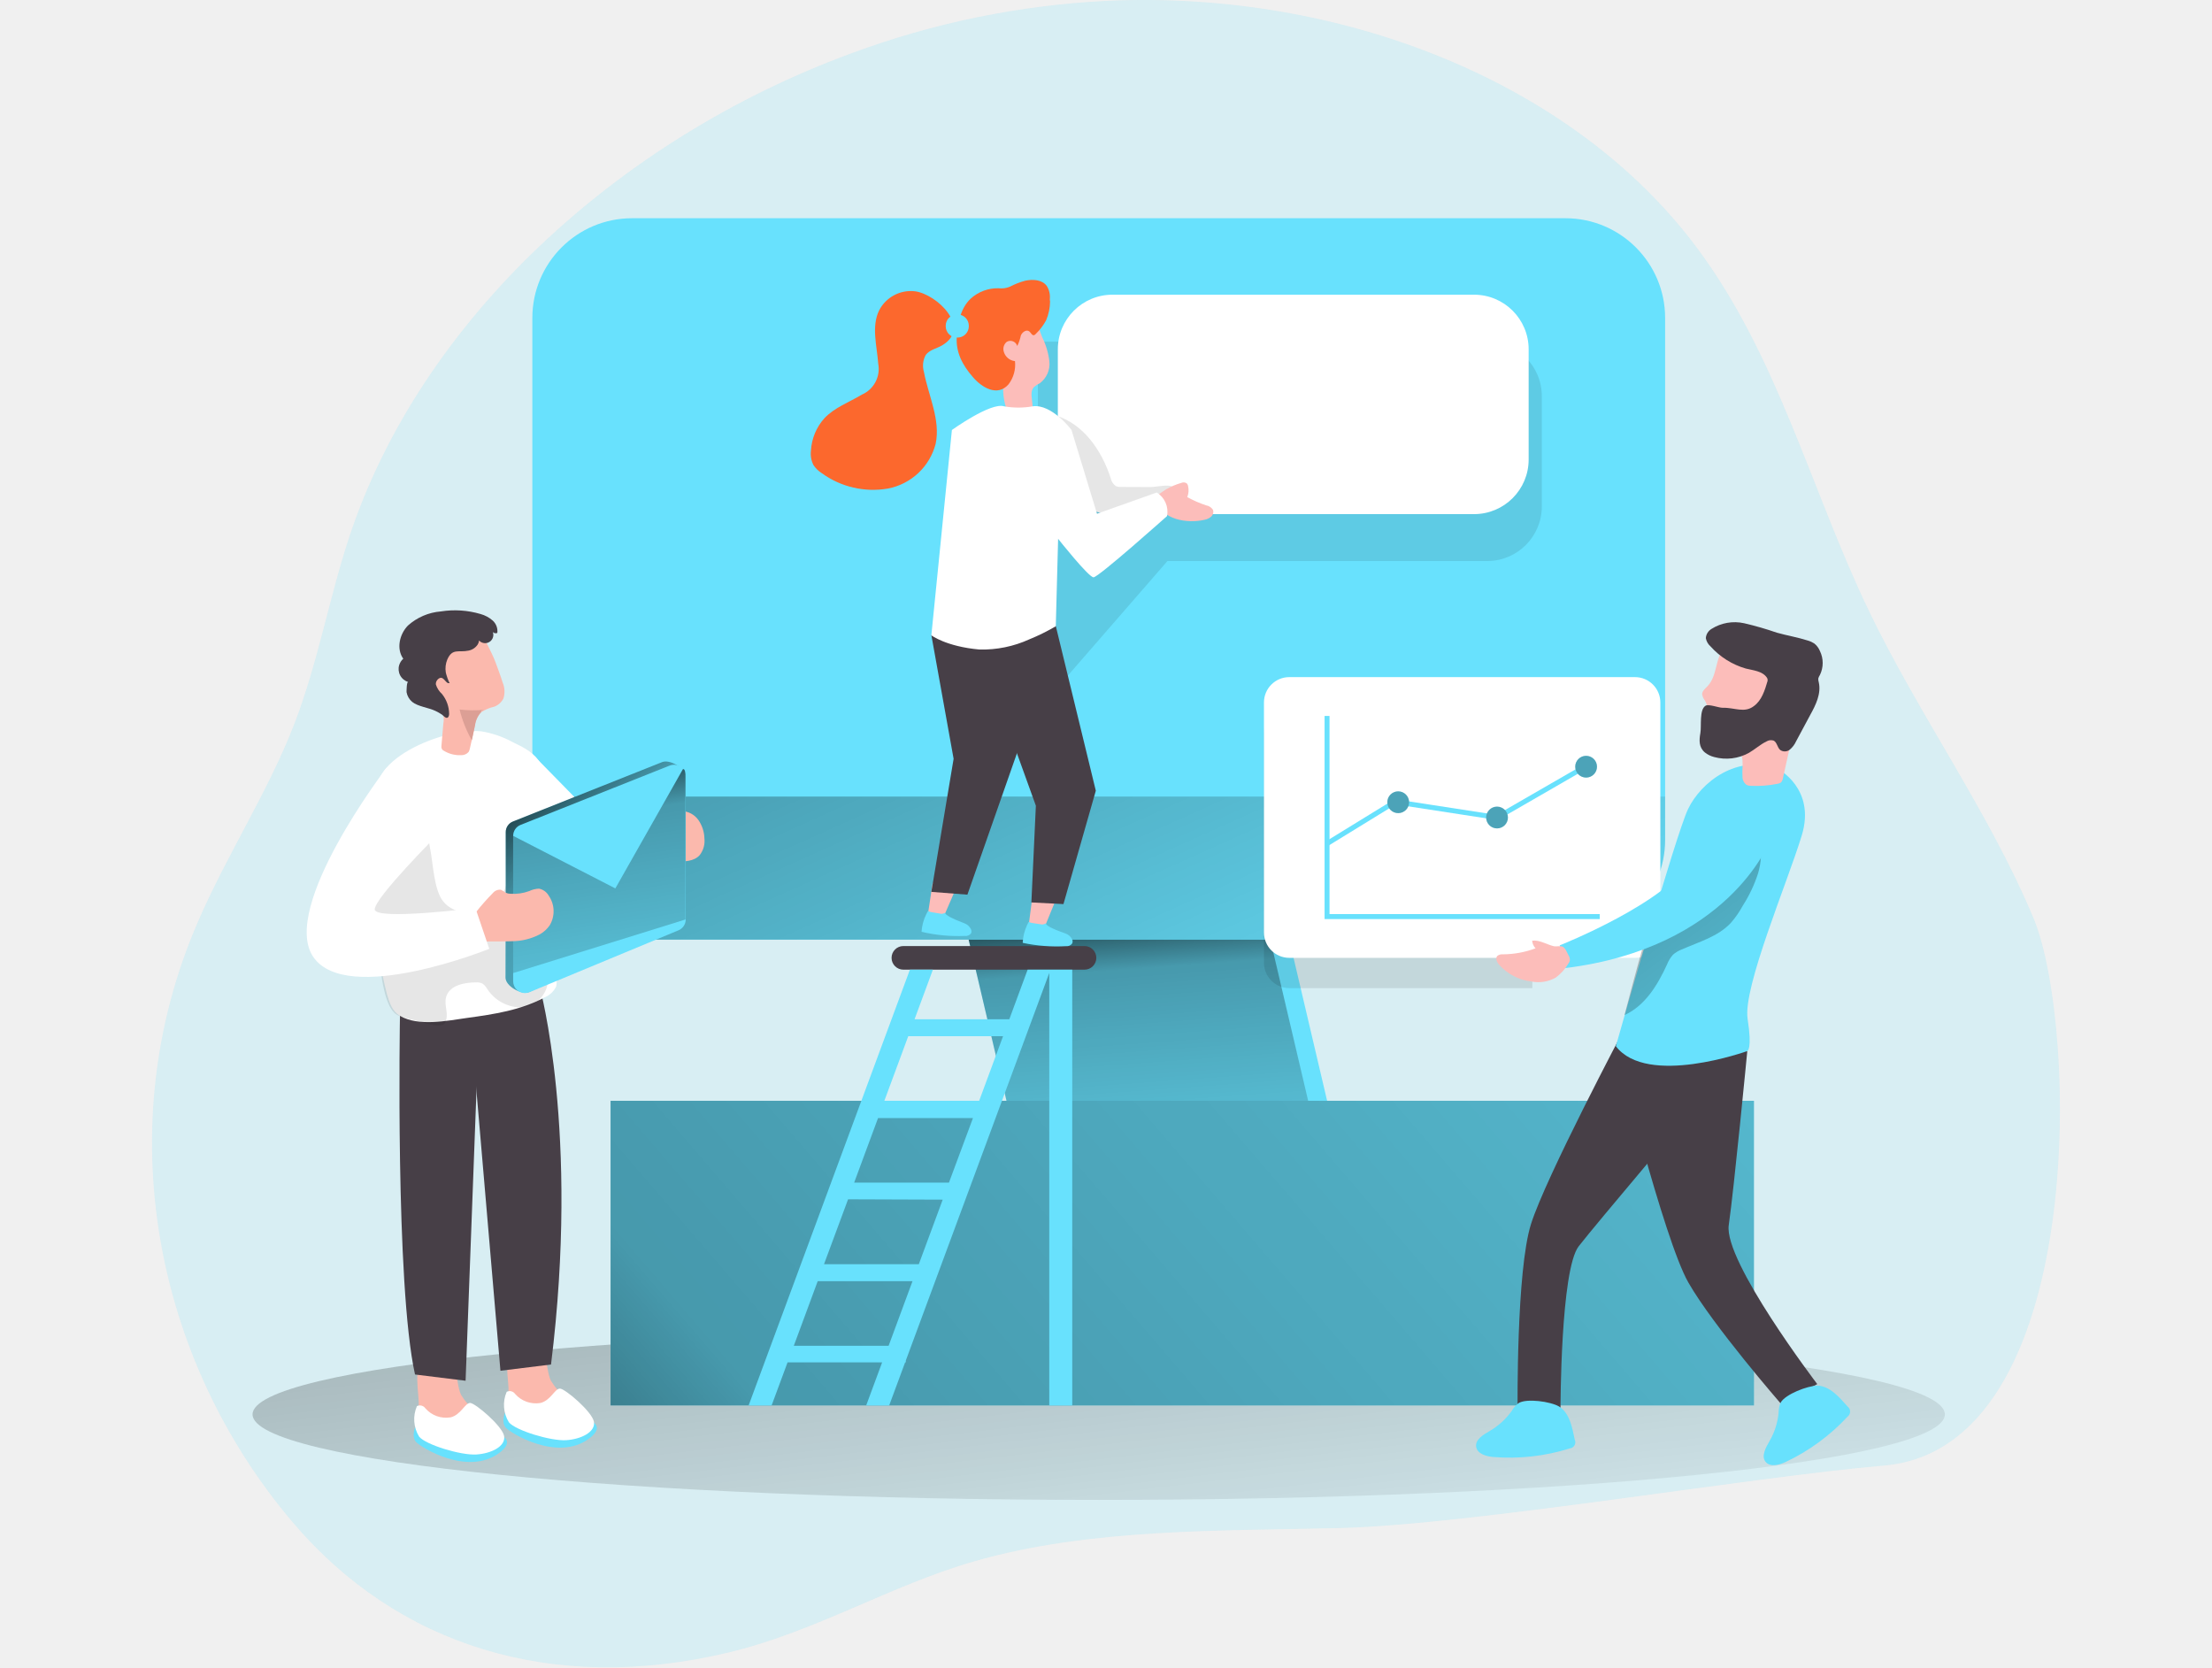
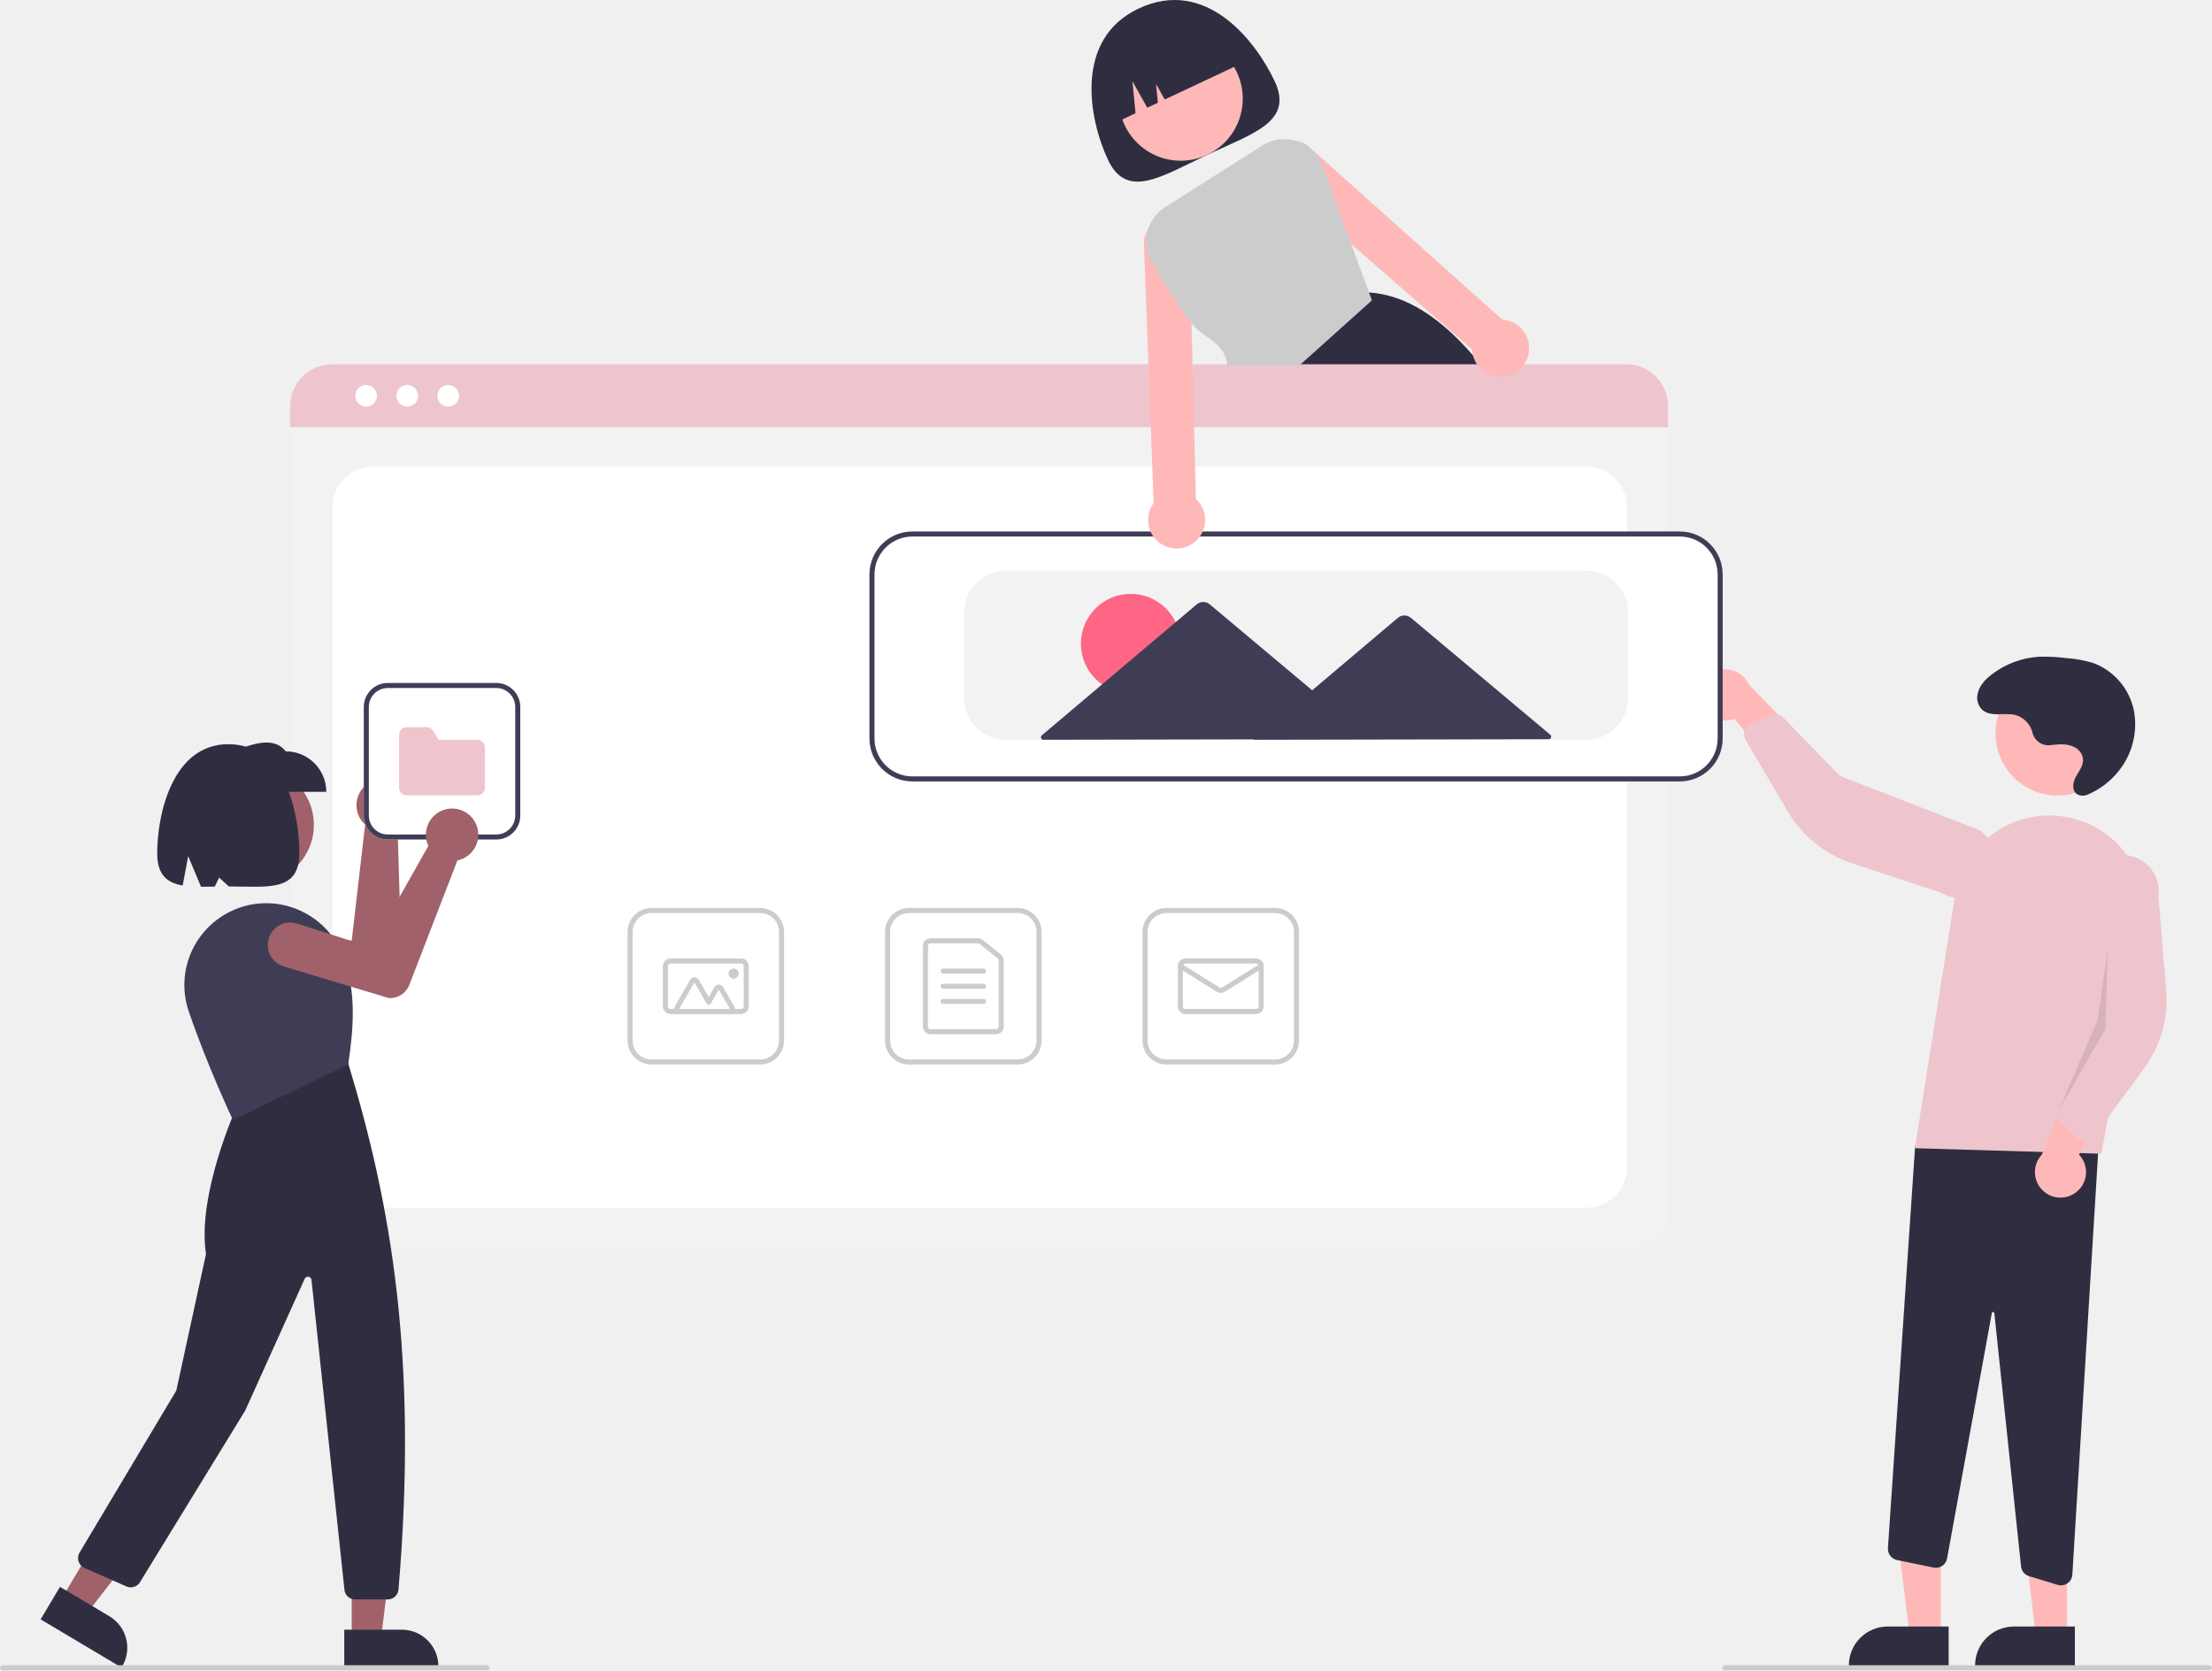
- <svg xmlns="http://www.w3.org/2000/svg" xmlns:xlink="http://www.w3.org/1999/xlink" id="Layer_1" data-name="Layer 1" viewBox="0 0 336.09 293.69" width="406" height="306" class="illustration styles_illustrationTablet__1DWOa">
-   <defs>
-     <linearGradient id="linear-gradient" x1="206.31" y1="149.8" x2="221.17" y2="23.52" gradientTransform="matrix(1, 0, 0, -1, -49.39, 315.31)" gradientUnits="userSpaceOnUse">
-       <stop offset="0.01" />
-       <stop offset="0.08" stop-opacity="0.69" />
-       <stop offset="0.21" stop-opacity="0.32" />
-       <stop offset="1" stop-opacity="0" />
-     </linearGradient>
-     <linearGradient id="linear-gradient-2" x1="220.41" y1="159.59" x2="225.61" y2="88.28" xlink:href="#linear-gradient" />
-     <linearGradient id="linear-gradient-3" x1="93.74" y1="-23.26" x2="481.01" y2="309.53" xlink:href="#linear-gradient" />
-     <linearGradient id="linear-gradient-4" x1="185" y1="238.64" x2="243.81" y2="107.7" gradientTransform="matrix(1, 0, 0, -1, 0, 352)" xlink:href="#linear-gradient" />
-     <linearGradient id="linear-gradient-5" x1="-691.33" y1="183.91" x2="-752.96" y2="104.3" gradientTransform="translate(-395.64 352) rotate(180)" xlink:href="#linear-gradient" />
-     <linearGradient id="linear-gradient-6" x1="106.29" y1="184.51" x2="175.79" y2="106.92" gradientTransform="matrix(1, 0, 0, -1, 0, 352)" gradientUnits="userSpaceOnUse">
-       <stop offset="0.01" />
-       <stop offset="0.13" stop-opacity="0.69" />
-       <stop offset="0.25" stop-opacity="0.32" />
-       <stop offset="1" stop-opacity="0" />
-     </linearGradient>
-     <linearGradient id="linear-gradient-7" x1="124" y1="189.11" x2="134.65" y2="118.54" xlink:href="#linear-gradient-6" />
-   </defs>
-   <path d="M172.59,46.08c-41.25,15.15-75.92,47.2-88.45,85.16-3.6,10.92-5.53,22.18-9.7,33-4.64,12-12,23.21-17.09,35.1-15.43,35.75-7.69,76.59,16.77,105.44,18.43,21.73,45.68,30.41,76.76,23,15.31-3.64,28.49-11.8,43.33-16.07,20.47-5.89,43.6-5.33,64.51-5.87,23.36-.61,72.31-9,95.75-11,35.94-3.08,34.22-77.66,26.34-96.46s-20.16-35.71-29-54.13c-10.22-21.28-15.95-44.67-30.24-63.86C299.69,51,258.72,35,217.83,36.83A150.64,150.64,0,0,0,172.59,46.08Z" transform="translate(-49.39 -36.69)" fill="#68e1fd" opacity="0.18" style="isolation: isolate;" />
-   <ellipse cx="166.76" cy="249.14" rx="149.06" ry="15.06" fill="url(#linear-gradient)" />
-   <polygon points="207.37 195.49 150.89 195.49 140.62 151.75 197.1 151.75 207.37 195.49" fill="#68e1fd" />
-   <polygon points="204.03 195.49 150.89 195.49 140.62 151.75 193.76 151.75 204.03 195.49" fill="url(#linear-gradient-2)" />
-   <rect x="80.77" y="193.9" width="201.42" height="53.66" fill="#68e1fd" />
-   <rect x="80.77" y="193.9" width="201.42" height="53.66" fill="url(#linear-gradient-3)" />
-   <rect x="66.99" y="38.44" width="199.55" height="127.08" rx="17.57" fill="#68e1fd" />
-   <path d="M315.93,177v7.63a17.59,17.59,0,0,1-17.57,17.57H133.94a17.57,17.57,0,0,1-17.57-17.57h0V177Z" transform="translate(-49.39 -36.69)" fill="url(#linear-gradient-4)" />
-   <path d="M292.54,161.28v49.46H249.73a4.47,4.47,0,0,1-4.47-4.47h0V165.75a4.47,4.47,0,0,1,4.47-4.47h42.81Z" transform="translate(-49.39 -36.69)" fill="#020202" opacity="0.1" style="isolation: isolate;" />
-   <path d="M181.74,203.33h31.91a2.08,2.08,0,0,1,2.08,2.08h0a2.08,2.08,0,0,1-2.08,2.08H181.74a2.08,2.08,0,0,1-2.08-2.08h0A2.08,2.08,0,0,1,181.74,203.33Z" transform="translate(-49.39 -36.69)" fill="#473f47" />
-   <polygon points="137.51 155.51 136.56 161.78 139.19 162.08 142.06 155.45 137.51 155.51" fill="#fcbdba" />
-   <path d="M189.37,197.85a1.61,1.61,0,0,1-.33-.36,1.08,1.08,0,0,1-.91.11l-1.32-.22a2.23,2.23,0,0,1-.67-.19h-.09l-.28.54a8.12,8.12,0,0,0-.83,3.09,28,28,0,0,0,7.63.73,1.17,1.17,0,0,0,1.09-.45.88.88,0,0,0,0-.71,2.12,2.12,0,0,0-1.22-1.09c-.68-.28-1.37-.52-2-.84A4.55,4.55,0,0,1,189.37,197.85Z" transform="translate(-49.39 -36.69)" fill="#68e1fd" />
-   <polygon points="155.15 157.42 154.33 163.71 156.97 163.95 159.7 157.27 155.15 157.42" fill="#fcbdba" />
-   <path d="M294.21,106.48v19.41a9.62,9.62,0,0,1-9.62,9.62H228.26l-22.83,26.26V96.86h79.16A9.62,9.62,0,0,1,294.21,106.48Z" transform="translate(-49.39 -36.69)" fill="#020202" opacity="0.1" style="isolation: isolate;" />
-   <rect x="159.56" y="51.91" width="82.94" height="38.65" rx="9.62" fill="#fff" />
-   <path d="M220.13,122.46a2.06,2.06,0,0,1-.95-.14,2.26,2.26,0,0,1-.93-1.44c-1.57-4.85-4.82-9.57-9.7-11-1.27,5.17-1.18,10.57-1.08,15.9,0,1.42.16,3.05,1.3,3.89a4.33,4.33,0,0,0,2.48.64,33.33,33.33,0,0,0,16-3.41c1.49-.74,4.56-3.63,1.7-4.57-.86-.29-2.76.15-3.68.15Z" transform="translate(-49.39 -36.69)" fill="#020202" opacity="0.1" style="isolation: isolate;" />
-   <polygon points="137.28 111.87 141.2 133.66 137.28 157.1 143.63 157.59 152.88 131.19 149.75 110.27 137.28 111.87" fill="#473f47" />
-   <polygon points="159.2 110.27 166.25 139.28 160.55 159.25 154.9 158.96 155.69 141.92 145.74 114.37 159.2 110.27" fill="#473f47" />
-   <path d="M228,122.9a11.68,11.68,0,0,1,2.7-1.15,1,1,0,0,1,.93.06.88.88,0,0,1,.27.52,3.23,3.23,0,0,1-.15,1.92,19.43,19.43,0,0,0,3.34,1.46,1.78,1.78,0,0,1,1.19.78,1.13,1.13,0,0,1-.34,1.22,2.52,2.52,0,0,1-1.22.55c-2.9.68-7.62,0-8.31-3.47-.15-.76.13-.89.73-1.32C227.46,123.26,227.75,123.08,228,122.9Z" transform="translate(-49.39 -36.69)" fill="#fcbdba" />
-   <path d="M206.21,96.13a12.7,12.7,0,0,1,1.25,4.22,4.24,4.24,0,0,1-1.69,3.85,4.36,4.36,0,0,0-1,.64c-1.06,1.09.15,3.06-.46,4.47a2.09,2.09,0,0,1-2.63,1,3.55,3.55,0,0,1-2-2.31,11.06,11.06,0,0,1-.36-3.14l-.11-6.3a8.27,8.27,0,0,1,.64-4.11,4.14,4.14,0,0,1,3.79-2.06C205.23,92.59,205.68,94.89,206.21,96.13Z" transform="translate(-49.39 -36.69)" fill="#fcbdba" />
-   <path d="M228.19,127.59s-12.08,10.79-12.95,10.79S209,131.6,209,131.6l-.41,15.4a35.24,35.24,0,0,1-4.65,2.3,20,20,0,0,1-8.81,1.8c-5.87-.53-8.46-2.5-8.46-2.5l3.62-36.17s6.84-4.92,9.18-4.17a14.34,14.34,0,0,0,5.06,0c3.38-.45,6.83,4.17,6.83,4.17l4.49,14.75,10.53-3.74A4,4,0,0,1,228.19,127.59Z" transform="translate(-49.39 -36.69)" fill="#fff" />
-   <path d="M207.54,89.34a3.63,3.63,0,0,0-.53-2.27c-.81-1.13-2.47-1.23-3.83-.93a13.65,13.65,0,0,0-2.7,1.06,3.9,3.9,0,0,1-2,.26,7.09,7.09,0,0,0-4.87,1.82c-1.84,1.74-2.27,4.31-2.46,6.72-.2,2.73,1,5,2.81,7.08,1.53,1.81,4.32,3.59,6.31,1.3a5.69,5.69,0,0,0,1.13-4.08,2.29,2.29,0,0,1-2-1.77,1.63,1.63,0,0,1,.54-1.62,1.26,1.26,0,0,1,1.73.43,1.08,1.08,0,0,1,.13.29,7.48,7.48,0,0,0,.63-1.83c.23-.61,1-1.14,1.5-.73.29.23.46.74.83.66a.7.7,0,0,0,.31-.23,9.69,9.69,0,0,0,1.82-2.4,8.62,8.62,0,0,0,.69-3.32A1.32,1.32,0,0,1,207.54,89.34Z" transform="translate(-49.39 -36.69)" fill="#fc682d" />
-   <path d="M183.8,88a6.29,6.29,0,0,0-6.33,3.36c-1.39,2.85-.39,6.22-.16,9.39a4.94,4.94,0,0,1-2.88,5.45c-2.24,1.35-4.82,2.26-6.61,4.17a9.28,9.28,0,0,0-2.36,5.68,4.44,4.44,0,0,0,.44,2.56,4.94,4.94,0,0,0,1.5,1.45,15.36,15.36,0,0,0,11.6,2.69,10.78,10.78,0,0,0,8.43-7.9c.88-4.22-1.26-8.41-2.07-12.65a3.88,3.88,0,0,1,.33-3c.67-.9,1.91-1.11,2.88-1.68C193.82,94.43,187.65,88.52,183.8,88Z" transform="translate(-49.39 -36.69)" fill="#fc682d" />
-   <rect x="139.81" y="55.39" width="4.07" height="4.07" rx="1.99" fill="#68e1fd" />
-   <path d="M207.12,199.71a1.86,1.86,0,0,1-.33-.36,1.09,1.09,0,0,1-.91.14l-1.32-.2a2.36,2.36,0,0,1-.68-.18h-.09l-.27.55a8.36,8.36,0,0,0-.76,3.11,28.83,28.83,0,0,0,7.64.58,1.15,1.15,0,0,0,1.08-.48.88.88,0,0,0,0-.71,2.07,2.07,0,0,0-1.24-1.06c-.69-.27-1.39-.49-2.06-.81A4.38,4.38,0,0,1,207.12,199.71Z" transform="translate(-49.39 -36.69)" fill="#68e1fd" />
-   <path d="M207.68,207.49h-4.05l-3.23,8.74H183.71l3.23-8.74h-4.05l-28.41,76.76h4.05l2.81-7.59H178l-2.81,7.59h4.05l2.81-7.59h.12v-.32l25.27-68.26v76.17h4.05V207.49Zm-8.38,11.72-4.21,11.38h-16.7l4.21-11.38ZM173.07,245l4.21-11.37H194L189.77,245Zm15.6,3-4.21,11.37h-16.7L172,247.94Zm-26.23,25.74,4.21-11.38h16.7l-4.21,11.38Z" transform="translate(-49.39 -36.69)" fill="#68e1fd" />
-   <rect x="195.87" y="119.27" width="69.83" height="49.45" rx="4.47" fill="#fff" />
-   <polygon points="255.02 161.89 206.55 161.89 206.55 126.11 207.42 126.11 207.42 161.01 255.02 161.01 255.02 161.89" fill="#68e1fd" />
-   <polygon points="207.12 149.03 206.66 148.28 218.88 140.77 236.85 143.54 252.73 134.38 253.17 135.14 237.02 144.46 236.87 144.43 219.07 141.69 207.12 149.03" fill="#68e1fd" />
-   <circle cx="219.52" cy="141.31" r="1.92" fill="#68e1fd" />
-   <circle cx="236.93" cy="144" r="1.92" fill="#68e1fd" />
-   <circle cx="252.62" cy="135.05" r="1.92" fill="#68e1fd" />
-   <circle cx="219.52" cy="141.31" r="1.92" fill="#020202" opacity="0.28" style="isolation: isolate;" />
-   <circle cx="236.93" cy="144" r="1.92" fill="#020202" opacity="0.28" style="isolation: isolate;" />
-   <circle cx="252.62" cy="135.05" r="1.92" fill="#020202" opacity="0.28" style="isolation: isolate;" />
-   <path d="M308.79,217.81s-13.89,26.25-16.49,34.5-2.36,32.56-2.36,32.56h7.56s0-24.53,3.21-28.66S321.81,231,321.81,231Z" transform="translate(-49.39 -36.69)" fill="#473f47" />
-   <path d="M307.25,221s8.42,34,12.78,41.61,16.28,21.32,16.28,21.32l6.42-3.44s-16.51-21.66-15.59-28,3.26-30.6,3.26-30.6S318.77,215.58,307.25,221Z" transform="translate(-49.39 -36.69)" fill="#473f47" />
-   <path d="M335.8,172.14s6.71,3.43,4.21,11.68-10.41,26.83-9.55,32.33-.06,5.68-.06,5.68-17.65,6.36-23.15-.86c0,0,10.5-37.15,12.73-41.79S328.58,169.4,335.8,172.14Z" transform="translate(-49.39 -36.69)" fill="#68e1fd" />
-   <path d="M332.32,190.48a24.49,24.49,0,0,1-2.72,5.76,16.73,16.73,0,0,1-2.08,3c-2.27,2.44-5.67,3.37-8.71,4.71a5.16,5.16,0,0,0-1.49.9,5.85,5.85,0,0,0-1.06,1.74c-1.65,3.61-3.87,7.27-7.49,8.9,1.49-5.69,3-11.38,4.7-17a7.33,7.33,0,0,1,3.57-5c3.8-2.79,7.57-5.63,11.41-8.37,1.31-.94,2.68-2,3.79-.3C333.21,186.31,332.77,188.92,332.32,190.48Z" transform="translate(-49.39 -36.69)" fill="url(#linear-gradient-5)" />
-   <path d="M323.32,157.64c-.38.39-.87.79-.87,1.33a2.37,2.37,0,0,0,.49,1.11c1.16,2,.1,4.8,1.5,6.61a4,4,0,0,0,2,1.28,6.78,6.78,0,0,1,2.27.73,2.85,2.85,0,0,1,.85,2c.08.9-.08,1.8,0,2.7a1.77,1.77,0,0,0,.74,1.56,1.79,1.79,0,0,0,.79.15,19.09,19.09,0,0,0,4.65-.36,1.35,1.35,0,0,0,.61-.24,1.43,1.43,0,0,0,.33-.73c.66-3,1.34-6,2-9a18.82,18.82,0,0,1,1.45-3.11,10.43,10.43,0,0,0,.52-4.67,9.09,9.09,0,0,0-1.18-3.34,6.68,6.68,0,0,0-2.12-2.42,8.1,8.1,0,0,0-2.11-.87c-2.56-.79-6.56-1.85-8.78.35C324.64,152.56,325.24,155.73,323.32,157.64Z" transform="translate(-49.39 -36.69)" fill="#fcbdba" />
-   <path d="M323.05,161c.55-.34,2.33.37,3,.36,2.11-.06,3.83,1,5.52-.3,1.38-1,1.93-2.79,2.41-4.43a1.22,1.22,0,0,0,0-.27.8.8,0,0,0-.13-.32c-.78-1.14-2.37-1.26-3.71-1.59a13.29,13.29,0,0,1-6.2-3.89,2.53,2.53,0,0,1-.84-1.47,2.07,2.07,0,0,1,1-1.62,7.65,7.65,0,0,1,5.75-1,55.41,55.41,0,0,1,5.75,1.66c1.82.51,3.7.82,5.51,1.4a4,4,0,0,1,1.09.5,3.28,3.28,0,0,1,1,1.33,4.81,4.81,0,0,1,0,4.22,2.12,2.12,0,0,0-.29.63,1.9,1.9,0,0,0,.09.67c.45,2-.54,4-1.5,5.73l-2.5,4.66a4.15,4.15,0,0,1-1.1,1.46,1.41,1.41,0,0,1-1.7.06c-.52-.45-.55-1.35-1.16-1.65a1.49,1.49,0,0,0-1.25.15c-1.1.53-2,1.37-3.08,2a8.19,8.19,0,0,1-6.13.75,4.31,4.31,0,0,1-1.66-.82c-1.07-.92-1-2.15-.78-3.4S321.92,161.7,323.05,161Z" transform="translate(-49.39 -36.69)" fill="#473f47" />
-   <path d="M334.24,185.09s-7.22,18.57-35.88,22.12l-1-4s19.14-7.57,23.27-15.25a50.14,50.14,0,0,0,3.07-6.71c1.3-3.6,5.47-5.54,8.81-3.67C334.49,178.69,335.72,180.89,334.24,185.09Z" transform="translate(-49.39 -36.69)" fill="#68e1fd" />
-   <path d="M292.51,202.38a2.13,2.13,0,0,0,.6,1.35,16.81,16.81,0,0,1-5.74,1.06,1.37,1.37,0,0,0-1,.28c-.38.41-.08,1.08.27,1.51a9.08,9.08,0,0,0,5.78,3,6.23,6.23,0,0,0,4.25-.69,8.52,8.52,0,0,0,2.21-2.46,1.54,1.54,0,0,0,.26-.49,1.47,1.47,0,0,0-.24-1c-.23-.43-.55-1.28-1-1.49s-1.07,0-1.53-.08C295.05,203.07,293.87,202.23,292.51,202.38Z" transform="translate(-49.39 -36.69)" fill="#fcbdba" />
-   <path d="M348.05,284.42a1.12,1.12,0,0,1,0,1.82,35.6,35.6,0,0,1-10.95,8c-1.14.53-2.71.91-3.49-.08s.05-2.49.71-3.63a12.15,12.15,0,0,0,1.6-5,4.64,4.64,0,0,1,.35-1.76c.81-1.49,4.79-3,6.44-3C344.9,280.75,346.71,282.9,348.05,284.42Z" transform="translate(-49.39 -36.69)" fill="#68e1fd" />
-   <path d="M300,290.25a1.1,1.1,0,0,1-.89,1.58,35.51,35.51,0,0,1-13.47,1.5c-1.26-.11-2.81-.56-3-1.81s1.28-2.14,2.42-2.79a12.41,12.41,0,0,0,3.86-3.53,4.38,4.38,0,0,1,1.18-1.35c1.44-.9,5.66-.27,7.1.56C299.1,285.5,299.6,288.26,300,290.25Z" transform="translate(-49.39 -36.69)" fill="#68e1fd" />
-   <path d="M112.18,281.18a8.79,8.79,0,0,0,.69,3.72,6.23,6.23,0,0,0,2.71,2.52,10.66,10.66,0,0,0,7.91.78,1.57,1.57,0,0,0,.91-.55,1.29,1.29,0,0,0,.16-.79,5.87,5.87,0,0,0-2.07-3.72,12.87,12.87,0,0,1-2.85-3.26c-1.21-2.46-.31-9-4.92-7.92C110.87,272.83,112.07,278.46,112.18,281.18Z" transform="translate(-49.39 -36.69)" fill="#fbb9ad" />
-   <path d="M111.54,285.59s-.66,1.62.15,2.56,9.1,6.09,14.68,1.94-7.58-4.68-7.58-4.68Z" transform="translate(-49.39 -36.69)" fill="#68e1fd" />
-   <path d="M111.86,281.85a1.17,1.17,0,0,1,1.49.38,4.86,4.86,0,0,0,4.44,1.59c1.82-.43,2.54-2.53,3.44-2.54s5.72,4.1,6,5.86-2.19,3.06-4.91,3.23-8.9-1.72-10.07-3.15A5.81,5.81,0,0,1,111.86,281.85Z" transform="translate(-49.39 -36.69)" fill="#fff" />
-   <path d="M96.37,283.69a8.47,8.47,0,0,0,.69,3.72,6.2,6.2,0,0,0,2.71,2.51,10.63,10.63,0,0,0,7.9.78,1.55,1.55,0,0,0,.92-.55,1.33,1.33,0,0,0,.16-.78,5.89,5.89,0,0,0-2.07-3.72,13.41,13.41,0,0,1-2.85-3.25c-1.21-2.45-.31-9-4.92-7.92C95.06,275.36,96.26,281,96.37,283.69Z" transform="translate(-49.39 -36.69)" fill="#fbb9ad" />
-   <path d="M95.73,288.12s-.66,1.61.15,2.55,9.08,6.09,14.66,1.95-7.56-4.68-7.56-4.68Z" transform="translate(-49.39 -36.69)" fill="#68e1fd" />
-   <path d="M96.05,284.37a1.18,1.18,0,0,1,1.49.39,4.81,4.81,0,0,0,4.44,1.59c1.81-.44,2.54-2.53,3.43-2.54s5.72,4.09,6,5.85-2.19,3.06-4.91,3.23-8.89-1.71-10.06-3.14A5.8,5.8,0,0,1,96.05,284.37Z" transform="translate(-49.39 -36.69)" fill="#fff" />
-   <path d="M93.06,215.63S92.21,263,95.71,278.8l8.91,1.1,2.43-64.74Z" transform="translate(-49.39 -36.69)" fill="#473f47" />
-   <path d="M117.67,210.51s7.09,25.5,2,66.53l-8.91,1.1-5.61-65.41Z" transform="translate(-49.39 -36.69)" fill="#473f47" />
-   <path d="M131,190.1c-.1,1.72-.65,3.2-2.14,3.7a2.79,2.79,0,0,1-.39.1c-2.73.55-6.32-1.53-8.81-3.35a34.87,34.87,0,0,1-3-2.42V169.8L130,183.42A21,21,0,0,1,131,190.1Z" transform="translate(-49.39 -36.69)" fill="#fff" />
-   <path d="M119.76,190.47c0,.86.11,1.72.11,2.58,0,4.72-1.09,9.6.31,14.24a5.2,5.2,0,0,1,.4,3.16,3.86,3.86,0,0,1-2,1.9c-4.17,2.28-9,3-13.68,3.64-3.54.5-8.56,1.55-11.83-.36-1.39-.81-1.86-2.32-2.31-3.83a72.26,72.26,0,0,1-2.2-14.91c0-.66-.1-1.31-.13-2q-.41-6.78-.28-13.58c.06-3.29.32-6.84,2.47-9.32,2.85-3.3,8.37-5.49,12.57-6.26a14,14,0,0,1,4.13-.23,17.32,17.32,0,0,1,5.58,1.9c2.08,1,3.93,1.9,5,3.95a28.16,28.16,0,0,1,2.33,7.5,26.68,26.68,0,0,1,.16,7.36c-.12,1.2-.43,2.39-.55,3.58A3.83,3.83,0,0,0,119.76,190.47Z" transform="translate(-49.39 -36.69)" fill="#fff" />
-   <path d="M100.47,217.24c-1.37.4-4.53-.86-5.58-1-.63-.11-1.2-.43-1.83-.57-3.13-.78-3.5-9.58-3.8-11.95-.81-6.25-2.06-12.73-2.15-19a20.93,20.93,0,0,1,.83-7.17,8.27,8.27,0,0,1,4.69-5.22c4-1.44,5.19,11.21,5.74,13.83s.62,7.26,2.35,9.36,5.19,2.49,7.45,1.43a7,7,0,0,0,3.85-6.62,22.5,22.5,0,0,1-.23-2.84,2.51,2.51,0,0,1,1.45-2.27,2.27,2.27,0,0,1,2.27.72,5.77,5.77,0,0,1,1.12,2.24,25.45,25.45,0,0,1,1,5.26c.4,4.23-.24,8.57.77,12.7a11.33,11.33,0,0,1,.64,4,5,5,0,0,1-4.88,4,7.15,7.15,0,0,1-5.75-3.29,2.93,2.93,0,0,0-.79-.89,2.22,2.22,0,0,0-1.16-.23c-1.91,0-4.65.44-5.27,2.58-.44,1.53.62,3-.21,4.58A.88.88,0,0,1,100.47,217.24Z" transform="translate(-49.39 -36.69)" fill="#020202" opacity="0.1" style="isolation: isolate;" />
-   <path d="M111.29,159.71a3,3,0,0,1-1.59,1.45,7.3,7.3,0,0,0-2.37,1h0a4.16,4.16,0,0,0-1.07,2.3l-.57,2.66-.3,1.34a2.1,2.1,0,0,1-.24.69,1.69,1.69,0,0,1-1.35.56,5.37,5.37,0,0,1-3-.77.77.77,0,0,1-.37-.34,1,1,0,0,1-.06-.59l.33-3.83a4.86,4.86,0,0,0-.47-3.07,24.65,24.65,0,0,1-2.43-6.38,4.45,4.45,0,0,1,3.74-5.65,10.14,10.14,0,0,1,5.75-.06c.7.24.91.72,1.24,1.35.49,1,1,2,1.37,3s.87,2.32,1.24,3.52A4.09,4.09,0,0,1,111.29,159.71Z" transform="translate(-49.39 -36.69)" fill="#fbb9ad" />
-   <path d="M139.6,179c.12-.2.35-.4.54-.28a.61.61,0,0,1,.16.28,1.25,1.25,0,0,0,1.09.63c.43,0,.88-.07,1.32-.07a3.72,3.72,0,0,1,2.92,1.57,5.93,5.93,0,0,1,1.06,3.23,4.08,4.08,0,0,1-.8,2.92c-1,1.17-2.81,1.2-4.36,1.15h-1.42a1.32,1.32,0,0,1-1.47-1.07c-.58-1.41-1.63-2.82-.91-4.24S138.74,180,139.6,179Z" transform="translate(-49.39 -36.69)" fill="#fbb9ad" />
-   <path d="M111.69,193.9V183.3a2.06,2.06,0,0,1,1.31-1.92l26.25-10.45c1.36-.54,4.13,1.08,4.13,2.54L142.09,198a2.06,2.06,0,0,1-1.28,1.91l-25,11.52c-1.37.56-4.16-1.06-4.16-2.53Z" transform="translate(-49.39 -36.69)" fill="#68e1fd" />
-   <path d="M111.69,193.9V183.3a2,2,0,0,1,1.3-1.92l26.26-10.45c1.36-.54,4.13,1.08,4.13,2.54L142.09,198a2.07,2.07,0,0,1-1.28,1.91l-25,11.52c-1.36.56-4.15-1.06-4.15-2.53Z" transform="translate(-49.39 -36.69)" fill="url(#linear-gradient-6)" />
-   <path d="M113,194.52v-10.6a2.07,2.07,0,0,1,1.31-1.93l26.25-10.44a2.07,2.07,0,0,1,2.84,1.92v25.18a2.07,2.07,0,0,1-1.28,1.91l-26.25,10.9a2.07,2.07,0,0,1-2.71-1.13,2,2,0,0,1-.16-.79Z" transform="translate(-49.39 -36.69)" fill="#68e1fd" />
-   <path d="M113,183.92l18,9.26,11.9-21s.46-.27.46,1.29v25.18L113,208.09Z" transform="translate(-49.39 -36.69)" fill="url(#linear-gradient-7)" />
-   <path d="M106.76,150.21a2.51,2.51,0,0,1-1.61,1.08c-1.78.38-2.86-.48-3.76,1.59a4.18,4.18,0,0,0-.26,2.24c0,.16.56,1.93.7,1.84-.46.33-.82-.57-1.32-.83s-1.24.5-1.12,1.15a3.84,3.84,0,0,0,1.08,1.66,5.65,5.65,0,0,1,1.25,3.5c0,.29-.11.68-.41.69s-.63-.41-.86-.57a8.69,8.69,0,0,0-1.15-.65c-1.22-.58-3.06-.76-4.08-1.58a2.9,2.9,0,0,1-1-1.72c0-.16,0-1.88.3-1.79a2.38,2.38,0,0,1-1.59-3v0a2.49,2.49,0,0,1,.71-1.1c-1.25-1.74-.67-4.32.83-5.85a9.87,9.87,0,0,1,5.8-2.48,15.93,15.93,0,0,1,7,.46A5.42,5.42,0,0,1,109.4,146a2.52,2.52,0,0,1,.81,2.18.74.74,0,0,1-.79-.15,1.45,1.45,0,0,1-.86,1.86,1.46,1.46,0,0,1-1.57-.38A1.57,1.57,0,0,1,106.76,150.21Z" transform="translate(-49.39 -36.69)" fill="#473f47" />
-   <path d="M107.9,161.72l-.3.09a.41.41,0,0,0-.24.11.38.38,0,0,0,0,.21,4.16,4.16,0,0,0-1.07,2.3l-.57,2.66a21.54,21.54,0,0,1-2.16-5.42A21,21,0,0,0,107.9,161.72Z" transform="translate(-49.39 -36.69)" fill="#dc9f95" />
-   <path d="M109.42,194a1.62,1.62,0,0,1,1.41-.59,5.85,5.85,0,0,1,.86.53,2.08,2.08,0,0,0,.81.18,8,8,0,0,0,3.33-.47,4.28,4.28,0,0,1,1.72-.43,2.52,2.52,0,0,1,1.71,1.23,4.81,4.81,0,0,1,.17,5.24,5.18,5.18,0,0,1-1.72,1.57,10.69,10.69,0,0,1-4.92,1.22c-1.7.08-3.43,0-5.12.08a1.92,1.92,0,0,1-1.18-.16,1.81,1.81,0,0,1-.57-1.49c-.06-1.29-.28-2.38.47-3.47A39.55,39.55,0,0,1,109.42,194Z" transform="translate(-49.39 -36.69)" fill="#fbb9ad" />
-   <path d="M90.64,172s-18.79,24.57-12.85,33.25,31-1.43,31-1.43l-2.44-7.19s-17.6,2.23-17.73.26,11.16-13.25,11.16-13.25S101.8,167.13,90.64,172Z" transform="translate(-49.39 -36.69)" fill="#fff" />
+ <svg xmlns="http://www.w3.org/2000/svg" id="a27520da-4319-485c-96d7-e776d7397e13" data-name="Layer 1" viewBox="0 0 876.272 661.473">
+   <path d="M685.834,138.655c7.516,15.995-8.411,20.526-26.655,29.099s-31.898,17.942-39.414,1.947-13.615-47.743,12.195-59.871C658.66,97.284,678.318,122.659,685.834,138.655Z" transform="translate(-180.8642 -106.4605)" fill="#2f2e41" />
+   <circle cx="467.746" cy="39.089" r="24.561" fill="#ffb8b8" />
+   <path d="M770.29,254.473c-.85-1.11-1.7-2.2-2.56-3.26q-1.665-2.07-3.35-4.01c-12.73-14.69-26.27-23.94-41.18-24.93h-.02l-.22-.02-29.71,28.96-10.1,9.84.22.54,5.45,13.57h95.49A234.834,234.834,0,0,0,770.29,254.473Z" transform="translate(-180.8642 -106.4605)" fill="#2f2e41" />
+   <path d="M621.902,155.438l0,0,8.792-4.131-1.225-12.683,5.879,10.496,4.202-1.975-.714-7.399,3.43,6.123,31.224-14.673,0,0a26,26,0,0,0-34.589-12.474l-4.525,2.126A26,26,0,0,0,621.902,155.438Z" transform="translate(-180.8642 -106.4605)" fill="#2f2e41" />
+   <path d="M825.39,601.261H312.552a16.519,16.519,0,0,1-16.5-16.5V276.607a12.102,12.102,0,0,1,12.088-12.088H829.593a12.311,12.311,0,0,1,12.297,12.297V584.761A16.519,16.519,0,0,1,825.39,601.261Z" transform="translate(-180.8642 -106.4605)" fill="#f2f2f2" />
+   <path d="M328.552,584.761h480.839a16,16,0,0,0,16-16V307.213a16,16,0,0,0-16-16H328.552a16,16,0,0,0-16,16V568.761A16,16,0,0,0,328.552,584.761Z" transform="translate(-180.8642 -106.4605)" fill="#fff" />
+   <path d="M841.66,275.663H295.82v-8.4a16.574,16.574,0,0,1,16.56-16.55H825.1a16.574,16.574,0,0,1,16.56,16.55Z" transform="translate(-180.8642 -106.4605)" fill="#eec5cd" />
+   <circle cx="145.051" cy="156.752" r="4.283" fill="#fff" />
+   <circle cx="161.31" cy="156.752" r="4.283" fill="#fff" />
+   <circle cx="177.569" cy="156.752" r="4.283" fill="#fff" />
+   <path d="M583.974,528.04h-43a9.511,9.511,0,0,1-9.5-9.5v-43a9.511,9.511,0,0,1,9.5-9.5h43a9.511,9.511,0,0,1,9.5,9.5v43A9.511,9.511,0,0,1,583.974,528.04Zm-43-60a7.508,7.508,0,0,0-7.5,7.5v43a7.508,7.508,0,0,0,7.5,7.5h43a7.508,7.508,0,0,0,7.5-7.5v-43a7.508,7.508,0,0,0-7.5-7.5Z" transform="translate(-180.8642 -106.4605)" fill="#ccc" />
+   <path d="M575.474,516.04h-26a3.003,3.003,0,0,1-3-3v-32a3.003,3.003,0,0,1,3-3h18.839a3.007,3.007,0,0,1,1.879.662l7.16,5.754a2.984,2.984,0,0,1,1.121,2.338v26.246A3.003,3.003,0,0,1,575.474,516.04Zm-26-36a1.001,1.001,0,0,0-1,1v32a1.001,1.001,0,0,0,1,1h26a1.001,1.001,0,0,0,1-1v-26.246a.995.995,0,0,0-.374-.779l-7.161-5.754a1.002,1.002,0,0,0-.626-.22Z" transform="translate(-180.8642 -106.4605)" fill="#ccc" />
+   <path d="M570.474,492.04h-16a1,1,0,0,1,0-2h16a1,1,0,0,1,0,2Z" transform="translate(-180.8642 -106.4605)" fill="#ccc" />
+   <path d="M570.474,498.04h-16a1,1,0,0,1,0-2h16a1,1,0,0,1,0,2Z" transform="translate(-180.8642 -106.4605)" fill="#ccc" />
+   <path d="M570.474,504.04h-16a1,1,0,0,1,0-2h16a1,1,0,0,1,0,2Z" transform="translate(-180.8642 -106.4605)" fill="#ccc" />
+   <path d="M685.974,528.04h-43a9.511,9.511,0,0,1-9.5-9.5v-43a9.511,9.511,0,0,1,9.5-9.5h43a9.511,9.511,0,0,1,9.5,9.5v43A9.511,9.511,0,0,1,685.974,528.04Zm-43-60a7.508,7.508,0,0,0-7.5,7.5v43a7.508,7.508,0,0,0,7.5,7.5h43a7.508,7.508,0,0,0,7.5-7.5v-43a7.508,7.508,0,0,0-7.5-7.5Z" transform="translate(-180.8642 -106.4605)" fill="#ccc" />
+   <path d="M678.474,508.04h-28a3.003,3.003,0,0,1-3-3v-16a3.003,3.003,0,0,1,3-3h28a3.003,3.003,0,0,1,3,3v16A3.003,3.003,0,0,1,678.474,508.04Zm-28-20a1.001,1.001,0,0,0-1,1v16a1.001,1.001,0,0,0,1,1h28a1.001,1.001,0,0,0,1-1v-16a1.001,1.001,0,0,0-1-1Z" transform="translate(-180.8642 -106.4605)" fill="#ccc" />
+   <path d="M664.474,499.678a3.003,3.003,0,0,1-1.59-.453l-14.94-9.337a1,1,0,0,1,1.061-1.696l14.94,9.337a1.006,1.006,0,0,0,1.06,0l14.939-9.337a1,1,0,0,1,1.061,1.696l-14.939,9.337A3.004,3.004,0,0,1,664.474,499.678Z" transform="translate(-180.8642 -106.4605)" fill="#ccc" />
+   <path d="M481.974,528.04h-43a9.511,9.511,0,0,1-9.5-9.5v-43a9.511,9.511,0,0,1,9.5-9.5h43a9.511,9.511,0,0,1,9.5,9.5v43A9.511,9.511,0,0,1,481.974,528.04Zm-43-60a7.508,7.508,0,0,0-7.5,7.5v43a7.508,7.508,0,0,0,7.5,7.5h43a7.508,7.508,0,0,0,7.5-7.5v-43a7.508,7.508,0,0,0-7.5-7.5Z" transform="translate(-180.8642 -106.4605)" fill="#ccc" />
+   <path d="M474.474,508.04h-28a3.003,3.003,0,0,1-3-3v-16a3.003,3.003,0,0,1,3-3h28a3.003,3.003,0,0,1,3,3v16A3.003,3.003,0,0,1,474.474,508.04Zm-28-20a1.001,1.001,0,0,0-1,1v16a1.001,1.001,0,0,0,1,1h28a1.001,1.001,0,0,0,1-1v-16a1.001,1.001,0,0,0-1-1Z" transform="translate(-180.8642 -106.4605)" fill="#ccc" />
+   <path d="M470.036,508.04h-20.124a2,2,0,0,1-1.732-3l6.062-10.5a2,2,0,0,1,3.464,0l3.915,6.781,2.268-3.929a2,2,0,0,1,3.464,0l4.415,7.647a2,2,0,0,1-1.732,3Zm0-2h0l-4.415-7.647-3.134,5.429a1.0 1,0,0,1-.866.5h0a1.0 1,0,0,1-.866-.5l-4.781-8.281-6.062,10.5Z" transform="translate(-180.8642 -106.4605)" fill="#ccc" />
+   <circle cx="290.61" cy="385.579" r="2" fill="#ccc" />
+   <polygon points="768.825 648.15 756.565 648.149 750.733 600.861 768.827 600.862 768.825 648.15" fill="#ffb8b8" />
+   <path d="M952.816,766.494l-39.531-.001v-.5a15.386,15.386,0,0,1,15.386-15.386h.001l24.144.001Z" transform="translate(-180.8642 -106.4605)" fill="#2f2e41" />
+   <polygon points="818.825 648.15 806.565 648.149 800.733 600.861 818.827 600.862 818.825 648.15" fill="#ffb8b8" />
+   <path d="M1002.816,766.494l-39.531-.001v-.5a15.386,15.386,0,0,1,15.386-15.386h.001l24.144.001Z" transform="translate(-180.8642 -106.4605)" fill="#2f2e41" />
+   <path d="M996.014,734.111l-11.354-3.454a4.493,4.493,0,0,1-3.166-3.833L970.908,626.498a.48.48,0,0,0-.479-.447.469.469,0,0,0-.51.409l-17.731,97.199a4.5,4.5,0,0,1-5.335,3.6L932.342,724.269a4.516,4.516,0,0,1-3.582-4.712l10.785-159.312,73.138-7.892-10.868,177.727a4.505,4.505,0,0,1-4.484,4.228A4.526,4.526,0,0,1,996.014,734.111Z" transform="translate(-180.8642 -106.4605)" fill="#2f2e41" />
+   <circle cx="815.08" cy="290.487" r="24.561" fill="#ffb8b8" />
+   <path d="M939.433,561.18l15.858-99.851a37.857,37.857,0,0,1,48.005-30.399h0a37.743,37.743,0,0,1,26.601,43.262l-16.591,89.172Z" transform="translate(-180.8642 -106.4605)" fill="#eec5cd" />
+   <path d="M1002.725,579.046a10.056,10.056,0,0,0,1.747-15.32l16.396-31.751-18.465,1.97-12.739,29.849a10.11,10.11,0,0,0,13.061,15.251Z" transform="translate(-180.8642 -106.4605)" fill="#ffb8b8" />
+   <path d="M1006.236,558.126a4.506,4.506,0,0,1-2.426-1.151l-6.273-5.797a4.515,4.515,0,0,1-1.092-5.054l12.537-29.718-1.779-58.72a14.497,14.497,0,1,1,28.727,3.919l3.041,36.912a46.373,46.373,0,0,1-8.938,31.397l-19.552,26.432a4.505,4.505,0,0,1-3.195,1.804A4.455,4.455,0,0,1,1006.236,558.126Z" transform="translate(-180.8642 -106.4605)" fill="#eec5cd" />
+   <path d="M854.505,383.566a10.056,10.056,0,0,0,13.426,7.582l22.846,27.478,5.385-17.772-22.52-23.369a10.11,10.11,0,0,0-19.137,6.081Z" transform="translate(-180.8642 -106.4605)" fill="#ffb8b8" />
+   <path d="M872.401,394.955a4.506,4.506,0,0,1,2.006-1.786l7.784-3.517a4.515,4.515,0,0,1,5.08.965l22.478,23.132,54.766,21.257a14.497,14.497,0,1,1-14.809,24.926l-35.177-11.592a46.374,46.374,0,0,1-25.427-20.472l-16.717-28.31a4.505,4.505,0,0,1-.415-3.646A4.454,4.454,0,0,1,872.401,394.955Z" transform="translate(-180.8642 -106.4605)" fill="#eec5cd" />
+   <polygon points="835.002 375.652 834.002 407.652 815.58 439.663 830.962 403.99 835.002 375.652" opacity="0.1" />
+   <path d="M993.13,401.563a6.423,6.423,0,0,1-7.031-4.702,9.764,9.764,0,0,0-6.951-7.274c-4.505-1.029-10.012,1.091-13.314-2.322a6.637,6.637,0,0,1-1.575-5.842c.608-3.317,2.981-5.823,5.563-7.827a34.062,34.062,0,0,1,18.866-7.051,67.677,67.677,0,0,1,10.621.528,47.009,47.009,0,0,1,10.864,1.985,25.576,25.576,0,0,1,16.002,18.68,29.528,29.528,0,0,1-6.057,24.13,31.702,31.702,0,0,1-12.161,9.259,4.744,4.744,0,0,1-3.606.183c-2.957-1.176-2.474-4.839-1.126-7.283,1.443-2.615,3.663-5.146,2.503-8.329a6.302,6.302,0,0,0-3.127-3.366c-2.94-1.499-6.228-1.145-9.389-.78Z" transform="translate(-180.8642 -106.4605)" fill="#2f2e41" />
+   <path d="M846.297,415.433h-304a16.519,16.519,0,0,1-16.5-16.5v-65a16.519,16.519,0,0,1,16.5-16.5h304a16.519,16.519,0,0,1,16.5,16.5v65A16.519,16.519,0,0,1,846.297,415.433Z" transform="translate(-180.8642 -106.4605)" fill="#fff" />
+   <path d="M846.297,415.933h-304a17.019,17.019,0,0,1-17-17v-65a17.019,17.019,0,0,1,17-17h304a17.019,17.019,0,0,1,17,17v65A17.019,17.019,0,0,1,846.297,415.933Zm-304-97a15.017,15.017,0,0,0-15,15v65a15.017,15.017,0,0,0,15,15h304a15.017,15.017,0,0,0,15-15v-65a15.017,15.017,0,0,0-15-15Z" transform="translate(-180.8642 -106.4605)" fill="#3f3d56" />
+   <path d="M809.297,399.433h-230a16.519,16.519,0,0,1-16.5-16.5v-34a16.519,16.519,0,0,1,16.5-16.5h230a16.519,16.519,0,0,1,16.5,16.5v34A16.519,16.519,0,0,1,809.297,399.433Z" transform="translate(-180.8642 -106.4605)" fill="#f2f2f2" />
+   <circle cx="447.928" cy="254.915" r="19.732" fill="#ff6584" />
+   <path d="M795.004,397.442l-27.853-23.36-27.372-22.956a4,4,0,0,0-5.153.01l-27.283,23.062-6.664,5.633-10.048-8.427-30.537-25.611a4,4,0,0,0-5.152.01l-30.438,25.728-30.917,26.133a1.0 1,0,0,0,.647,1.764l63.387-.122,20.064-.039-.196.166,59.808-.115,57.067-.11A1.0 1,0,0,0,795.004,397.442Z" transform="translate(-180.8642 -106.4605)" fill="#3f3d56" />
+   <path d="M1056.136,767.933h-192a1,1,0,0,1,0-2h192a1,1,0,0,1,0,2Z" transform="translate(-180.8642 -106.4605)" fill="#ccc" />
+   <path d="M784.92,238.373a11.221,11.221,0,0,0-7.25-5.1,10.301,10.301,0,0,0-1.66-.21l-76.19-68.12a9.015,9.015,0,0,0-5.63-2.69,7.67,7.67,0,0,0-1.27-.04,9.055,9.055,0,0,0-5.96,15.48l29.17,25.43,47.9,41.75a11.916,11.916,0,0,0,.35,2.33,11.266,11.266,0,0,0,9.67,8.37,11.092,11.092,0,0,0,6.05-1,11.407,11.407,0,0,0,3.88-2.97c.11-.13.21-.25.31-.39a11.293,11.293,0,0,0,.63-12.84Z" transform="translate(-180.8642 -106.4605)" fill="#ffb8b8" />
+   <path d="M654.6,304.023l-.71-28.86-.6-23.95-.41-16.76-.81-32.67a9.046,9.046,0,0,0-15.71-5.25,6.923,6.923,0,0,0-.75.96,8.936,8.936,0,0,0-1.56,6.05l1.78,47.67.89,23.95,1.14,30.55a12.047,12.047,0,0,0-.89,1.41,11.248,11.248,0,0,0-.71,8.84,11.311,11.311,0,0,0,15.56,6.63,11.301,11.301,0,0,0,2.78-18.57Z" transform="translate(-180.8642 -106.4605)" fill="#ffb8b8" />
+   <path d="M723.201,222.273l-7.07-19.15-11.44-31.02a16.006,16.006,0,0,0-9.95-9.68c-.18-.06-.37-.12-.55-.17a15.984,15.984,0,0,0-13.24,1.82l-38.53,24.44a16.093,16.093,0,0,0-5.27,21.75,276.323,276.323,0,0,0,15.73,24.19c4.49,6.11,12.85,6.76,14.3,16.76h28.41l28.76-25.82Z" transform="translate(-180.8642 -106.4605)" fill="#ccc" />
+   <circle cx="101.165" cy="326.682" r="23.172" fill="#a0616a" />
+   <path d="M338.916,417.193q.343.273.664.578a10.38,10.38,0,0,1-.417,15.484,9.722,9.722,0,0,1-.814.613l1.568,52.945a8.061,8.061,0,0,1-5.545,7.867l-.096.021-42.989,4.578a8.899,8.899,0,1,1-1.722-17.713l30.644-2.699,5.3-45.851a9.876,9.876,0,0,1-.972-.99,10.38,10.38,0,0,1,14.378-14.833Z" transform="translate(-180.8642 -106.4605)" fill="#a0616a" />
+   <polygon points="139.328 649.174 150.895 649.174 156.397 604.561 139.326 604.561 139.328 649.174" fill="#a0616a" />
+   <path d="M317.242,751.858l22.778-.001h.001a14.516,14.516,0,0,1,14.516,14.516v.472l-37.294.001Z" transform="translate(-180.8642 -106.4605)" fill="#2f2e41" />
+   <polygon points="24.366 633.182 34.304 639.099 61.857 603.582 47.189 594.849 24.366 633.182" fill="#a0616a" />
+   <path d="M204.627,734.889l19.572,11.653.001 0a14.516,14.516,0,0,1,5.046,19.899l-.241.405L196.96,747.767Z" transform="translate(-180.8642 -106.4605)" fill="#2f2e41" />
+   <path d="M334.488,739.877H321.536a4.238,4.238,0,0,1-4.221-3.797L304.258,613.343a1.415,1.415,0,0,0-2.697-.433l-23.555,52.159-41.704,68.003a4.266,4.266,0,0,1-5.329,1.666l-16.66-7.33a4.247,4.247,0,0,1-1.935-6.064l38.337-64.192,11.758-54.085c-3.698-23.455,12.155-58.326,12.316-58.676l.079-.17,43.668-17.068.219.268c17.221,56.514,27.715,117.332,19.967,208.568A4.274,4.274,0,0,1,334.488,739.877Z" transform="translate(-180.8642 -106.4605)" fill="#2f2e41" />
+   <path d="M273.107,549.934l-.203-.427c-.097-.205-9.807-20.684-17.292-42.571a32.285,32.285,0,0,1,2.239-25.873,32.637,32.637,0,0,1,20.813-16.004h0A32.677,32.677,0,0,1,316.591,484.627c5.937,14.847,4.045,30.695,2.264,43.157l-.035.25-.227.109Z" transform="translate(-180.8642 -106.4605)" fill="#3f3d56" />
+   <path d="M310.124,420.054H273.33V404.015c8.076-3.208,15.978-5.937,20.756,0a16.038,16.038,0,0,1,16.038,16.038Z" transform="translate(-180.8642 -106.4605)" fill="#2f2e41" />
+   <path d="M271.293,401.185c-21.996,0-28.153,27.571-28.153,43.126,0,8.674,3.923,11.777,10.088,12.827l2.177-11.611,5.099,12.111c1.732.009,3.551-.025,5.437-.06l1.729-3.56,3.855,3.496c15.441.023,27.921,2.274,27.921-13.203C299.445,428.756,294.046,401.185,271.293,401.185Z" transform="translate(-180.8642 -106.4605)" fill="#2f2e41" />
+   <path d="M373.864,767.933h-192a1,1,0,1,1,0-2h192a1,1,0,0,1,0,2Z" transform="translate(-180.8642 -106.4605)" fill="#ccc" />
+   <path d="M377.474,438.933h-43a9.511,9.511,0,0,1-9.5-9.5v-43a9.511,9.511,0,0,1,9.5-9.5h43a9.511,9.511,0,0,1,9.5,9.5v43A9.511,9.511,0,0,1,377.474,438.933Z" transform="translate(-180.8642 -106.4605)" fill="#fff" />
+   <path d="M377.474,438.933h-43a9.511,9.511,0,0,1-9.5-9.5v-43a9.511,9.511,0,0,1,9.5-9.5h43a9.511,9.511,0,0,1,9.5,9.5v43A9.511,9.511,0,0,1,377.474,438.933Zm-43-60a7.508,7.508,0,0,0-7.5,7.5v43a7.508,7.508,0,0,0,7.5,7.5h43a7.508,7.508,0,0,0,7.5-7.5v-43a7.508,7.508,0,0,0-7.5-7.5Z" transform="translate(-180.8642 -106.4605)" fill="#3f3d56" />
+   <path d="M369.974,421.433h-28a3.003,3.003,0,0,1-3-3v-21a3.003,3.003,0,0,1,3-3h7.882a2.981,2.981,0,0,1,2.555,1.427l2.198,3.573h15.364a3.003,3.003,0,0,1,3,3v16A3.003,3.003,0,0,1,369.974,421.433Z" transform="translate(-180.8642 -106.4605)" fill="#eec5cd" />
+   <path d="M369.064,432.042q.21.384.388.79a10.38,10.38,0,0,1-6.393,14.109,9.72,9.72,0,0,1-.988.25l-19.099,49.405a8.061,8.061,0,0,1-8.163,5.099l-.096-.018-41.397-12.462a8.899,8.899,0,1,1,5.286-16.993l29.29,9.404,22.676-40.202a9.876,9.876,0,0,1-.511-1.289,10.38,10.38,0,0,1,19.007-8.091Z" transform="translate(-180.8642 -106.4605)" fill="#a0616a" />
</svg>
